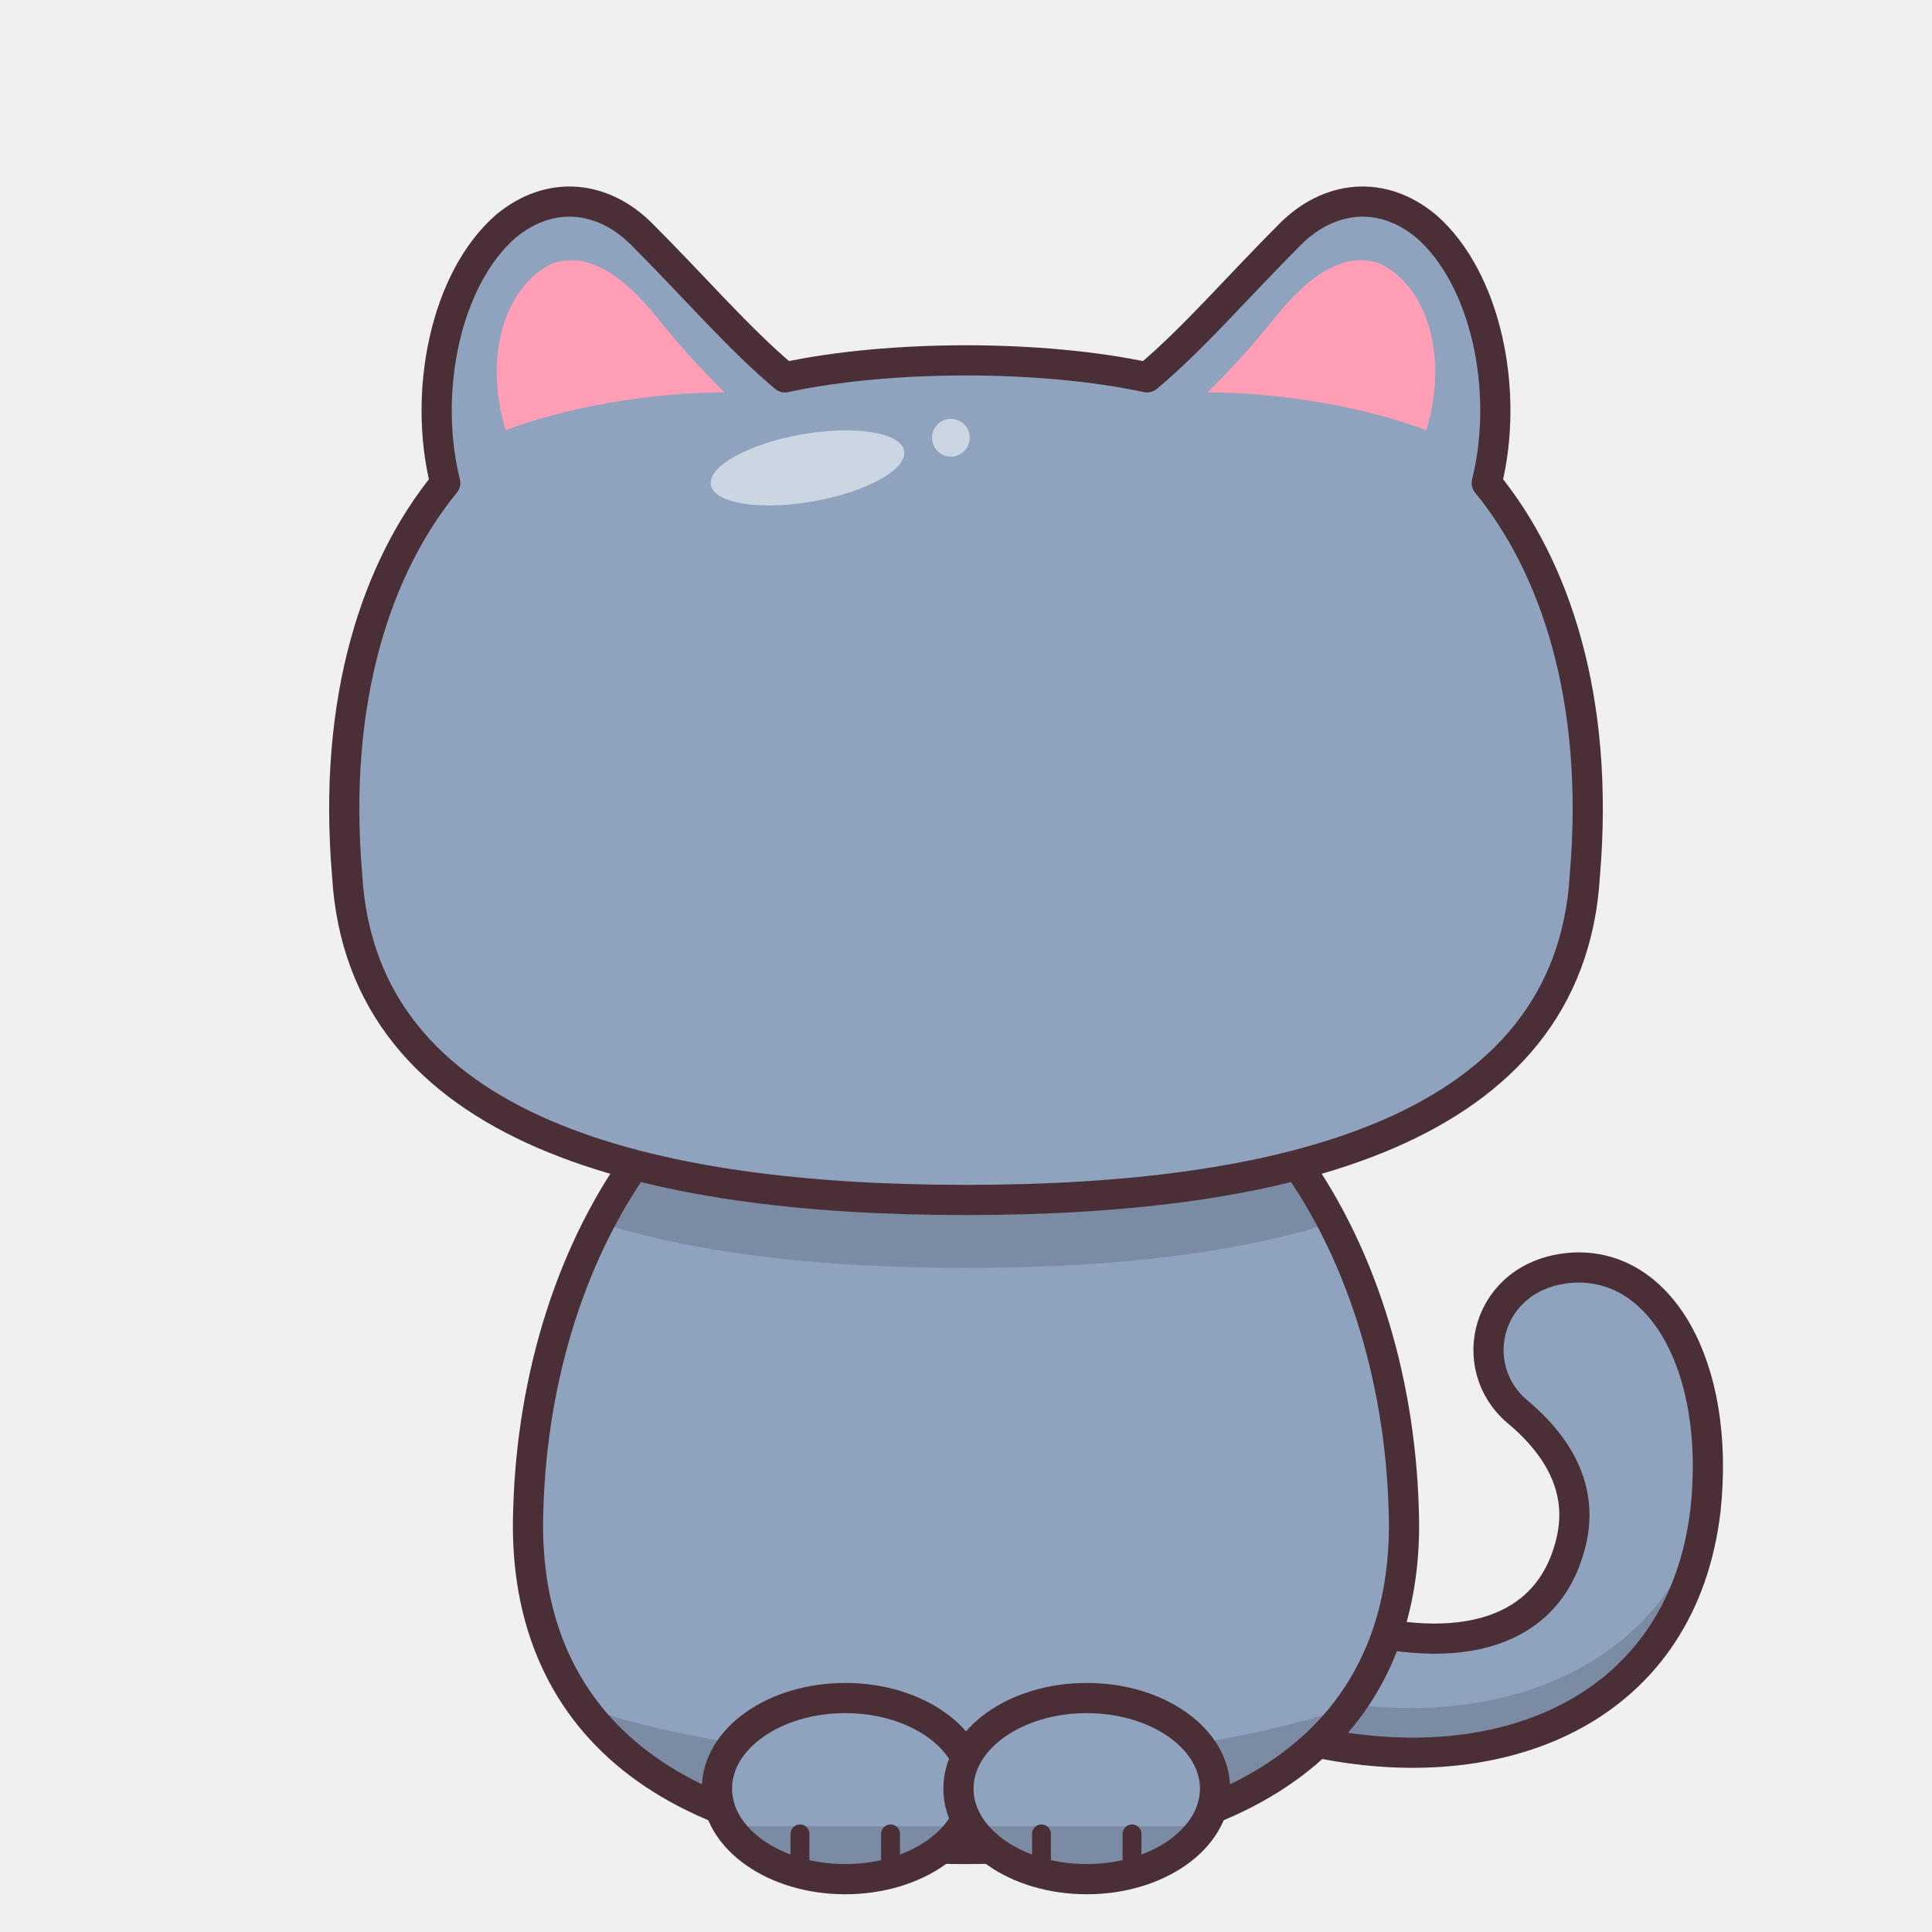
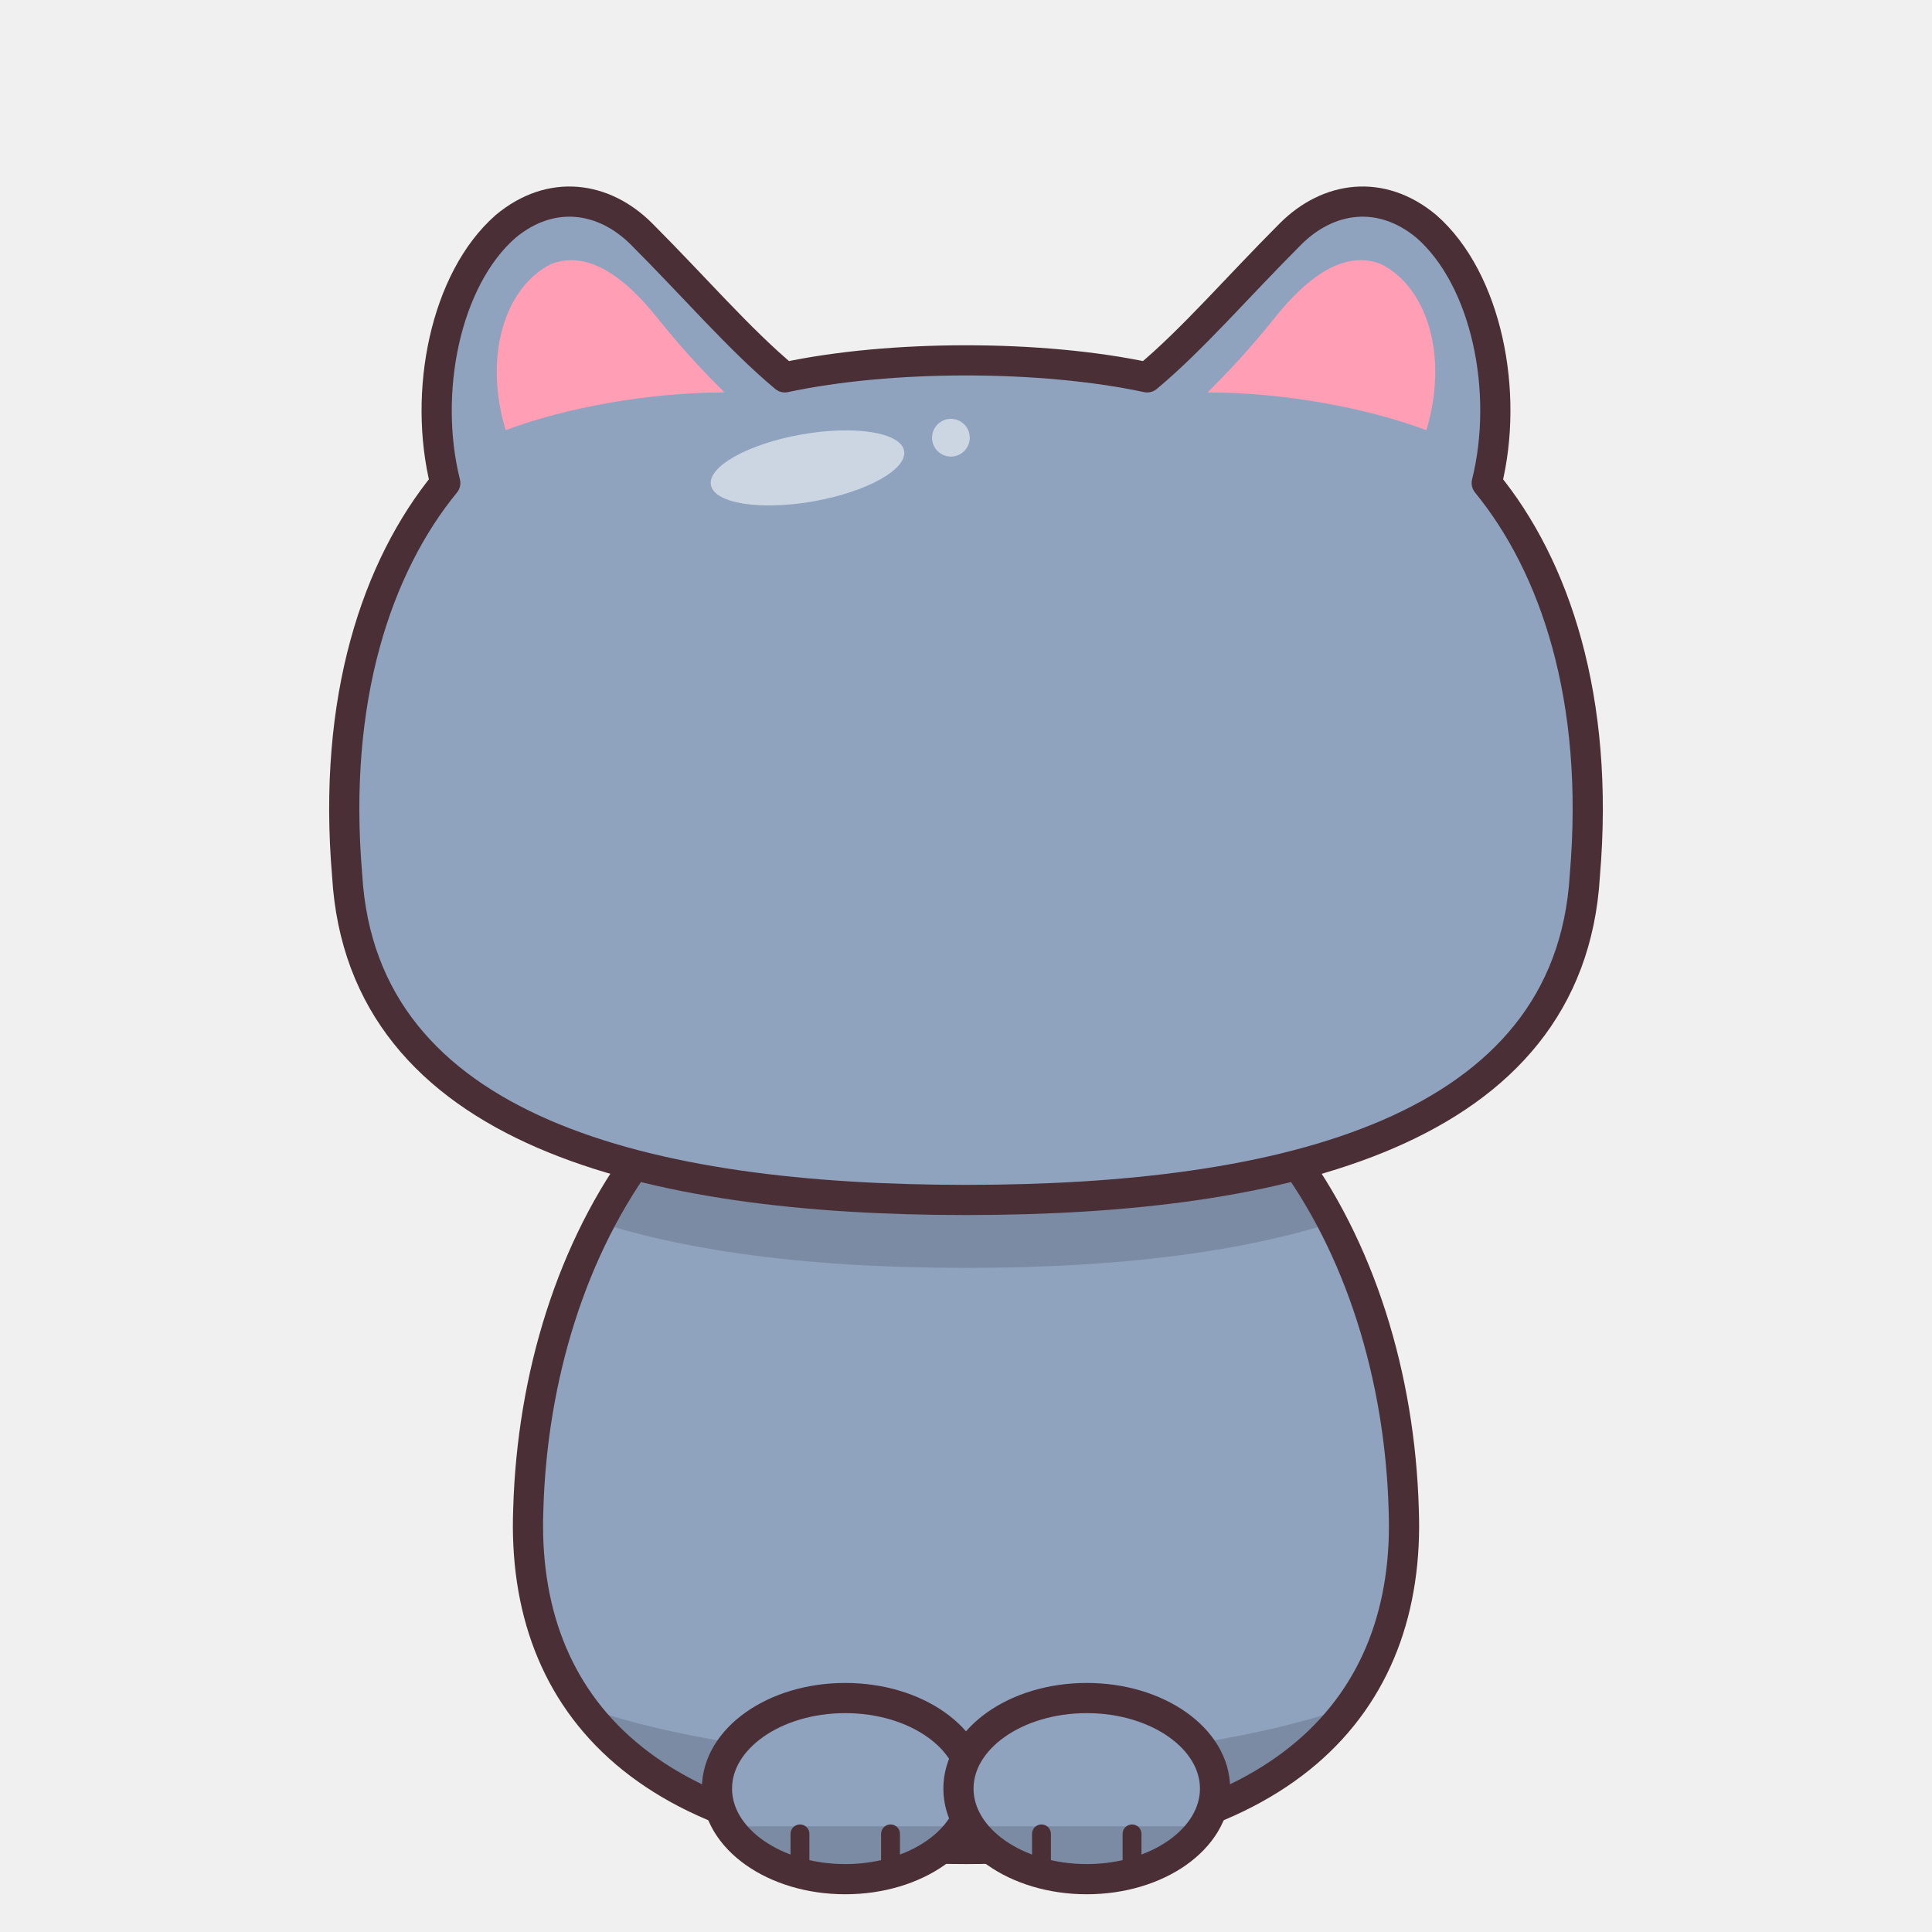
<svg xmlns="http://www.w3.org/2000/svg" viewBox="0 0 512 512" width="512" height="512">
  <defs>
    <path id="tail-shape" d="M350 462 C400 472 446 452 452 400 C456 362 440 334 416 336 C394 338 388 362 402 374 C414 384 420 396 416 410 C410 432 388 440 354 430 Z" />
    <path id="body-shape" d="M256 262 C330 262 370 330 372 400 C374 452 340 490 256 490 C172 490 138 452 140 400 C142 330 182 262 256 262 Z" />
    <ellipse id="paw-l-shape" cx="224" cy="474" rx="34" ry="24" />
    <ellipse id="paw-r-shape" cx="288" cy="474" rx="34" ry="24" />
    <path id="head-shape" d="M256 318 C172 318 96 300 92 232 C88 185 100 150 118 128 C112 104 118 74 134 60 C146 50 160 52 170 62 C184 76 196 90 208 100 C236 94 276 94 304 100 C316 90 328 76 342 62 C352 52 366 50 378 60 C394 74 400 104 394 128 C412 150 424 185 420 232 C416 300 340 318 256 318 Z" />
    <clipPath id="clip-tail">
      <use href="#tail-shape" />
    </clipPath>
    <clipPath id="clip-body">
      <use href="#body-shape" />
    </clipPath>
    <clipPath id="clip-paw-l">
      <use href="#paw-l-shape" />
    </clipPath>
    <clipPath id="clip-paw-r">
      <use href="#paw-r-shape" />
    </clipPath>
    <clipPath id="clip-head">
      <use href="#head-shape" />
    </clipPath>
  </defs>
  <g stroke-linejoin="round" stroke-linecap="round">
-     <g id="tail">
-       <use href="#tail-shape" fill="#8FA3BF" />
-       <g clip-path="url(#clip-tail)">
-         <path class="shade" fill="#000" fill-opacity="0.15" d="M340 448 C392 462 440 444 452 400 L470 400 L470 500 L330 500 Z" />
-       </g>
-       <use href="#tail-shape" fill="none" stroke="#4A3036" stroke-width="8" />
-     </g>
    <g id="body">
      <use href="#body-shape" fill="#8FA3BF" />
      <g clip-path="url(#clip-body)">
        <use class="shade" href="#head-shape" fill="#000" fill-opacity="0.15" transform="translate(0 18)" />
        <path class="shade" fill="#000" fill-opacity="0.15" d="M120 432 C160 478 352 478 392 432 L400 520 L112 520 Z" />
      </g>
      <use href="#body-shape" fill="none" stroke="#4A3036" stroke-width="8" />
    </g>
    <g id="paw-l">
      <use href="#paw-l-shape" fill="#8FA3BF" />
      <g clip-path="url(#clip-paw-l)">
        <rect class="shade" fill="#000" fill-opacity="0.15" x="180" y="484" width="90" height="20" />
      </g>
      <use href="#paw-l-shape" fill="none" stroke="#4A3036" stroke-width="8" />
      <path fill="none" stroke="#4A3036" stroke-width="5" d="M212 496 L212 486 M236 496 L236 486" />
    </g>
    <g id="paw-r">
      <use href="#paw-r-shape" fill="#8FA3BF" />
      <g clip-path="url(#clip-paw-r)">
        <rect class="shade" fill="#000" fill-opacity="0.15" x="244" y="484" width="90" height="20" />
      </g>
      <use href="#paw-r-shape" fill="none" stroke="#4A3036" stroke-width="8" />
      <path fill="none" stroke="#4A3036" stroke-width="5" d="M276 496 L276 486 M300 496 L300 486" />
    </g>
    <g id="head">
      <use href="#head-shape" fill="#8FA3BF" />
      <g clip-path="url(#clip-head)">
        
      </g>
      <path fill="#FF9EB5" d="M134 114 C128 94 134 76 146 70 C156 66 166 74 174 84 C182 94 188 100 192 104 C172 104 150 108 134 114 Z" />
      <path fill="#FF9EB5" d="M378 114 C384 94 378 76 366 70 C356 66 346 74 338 84 C330 94 324 100 320 104 C340 104 362 108 378 114 Z" />
      <ellipse fill="#FFFFFF" fill-opacity="0.55" cx="214" cy="124" rx="26" ry="9" transform="rotate(-10 214 124)" />
      <circle fill="#FFFFFF" fill-opacity="0.55" cx="252" cy="116" r="5" />
      <use href="#head-shape" fill="none" stroke="#4A3036" stroke-width="8" />
    </g>
  </g>
</svg>
